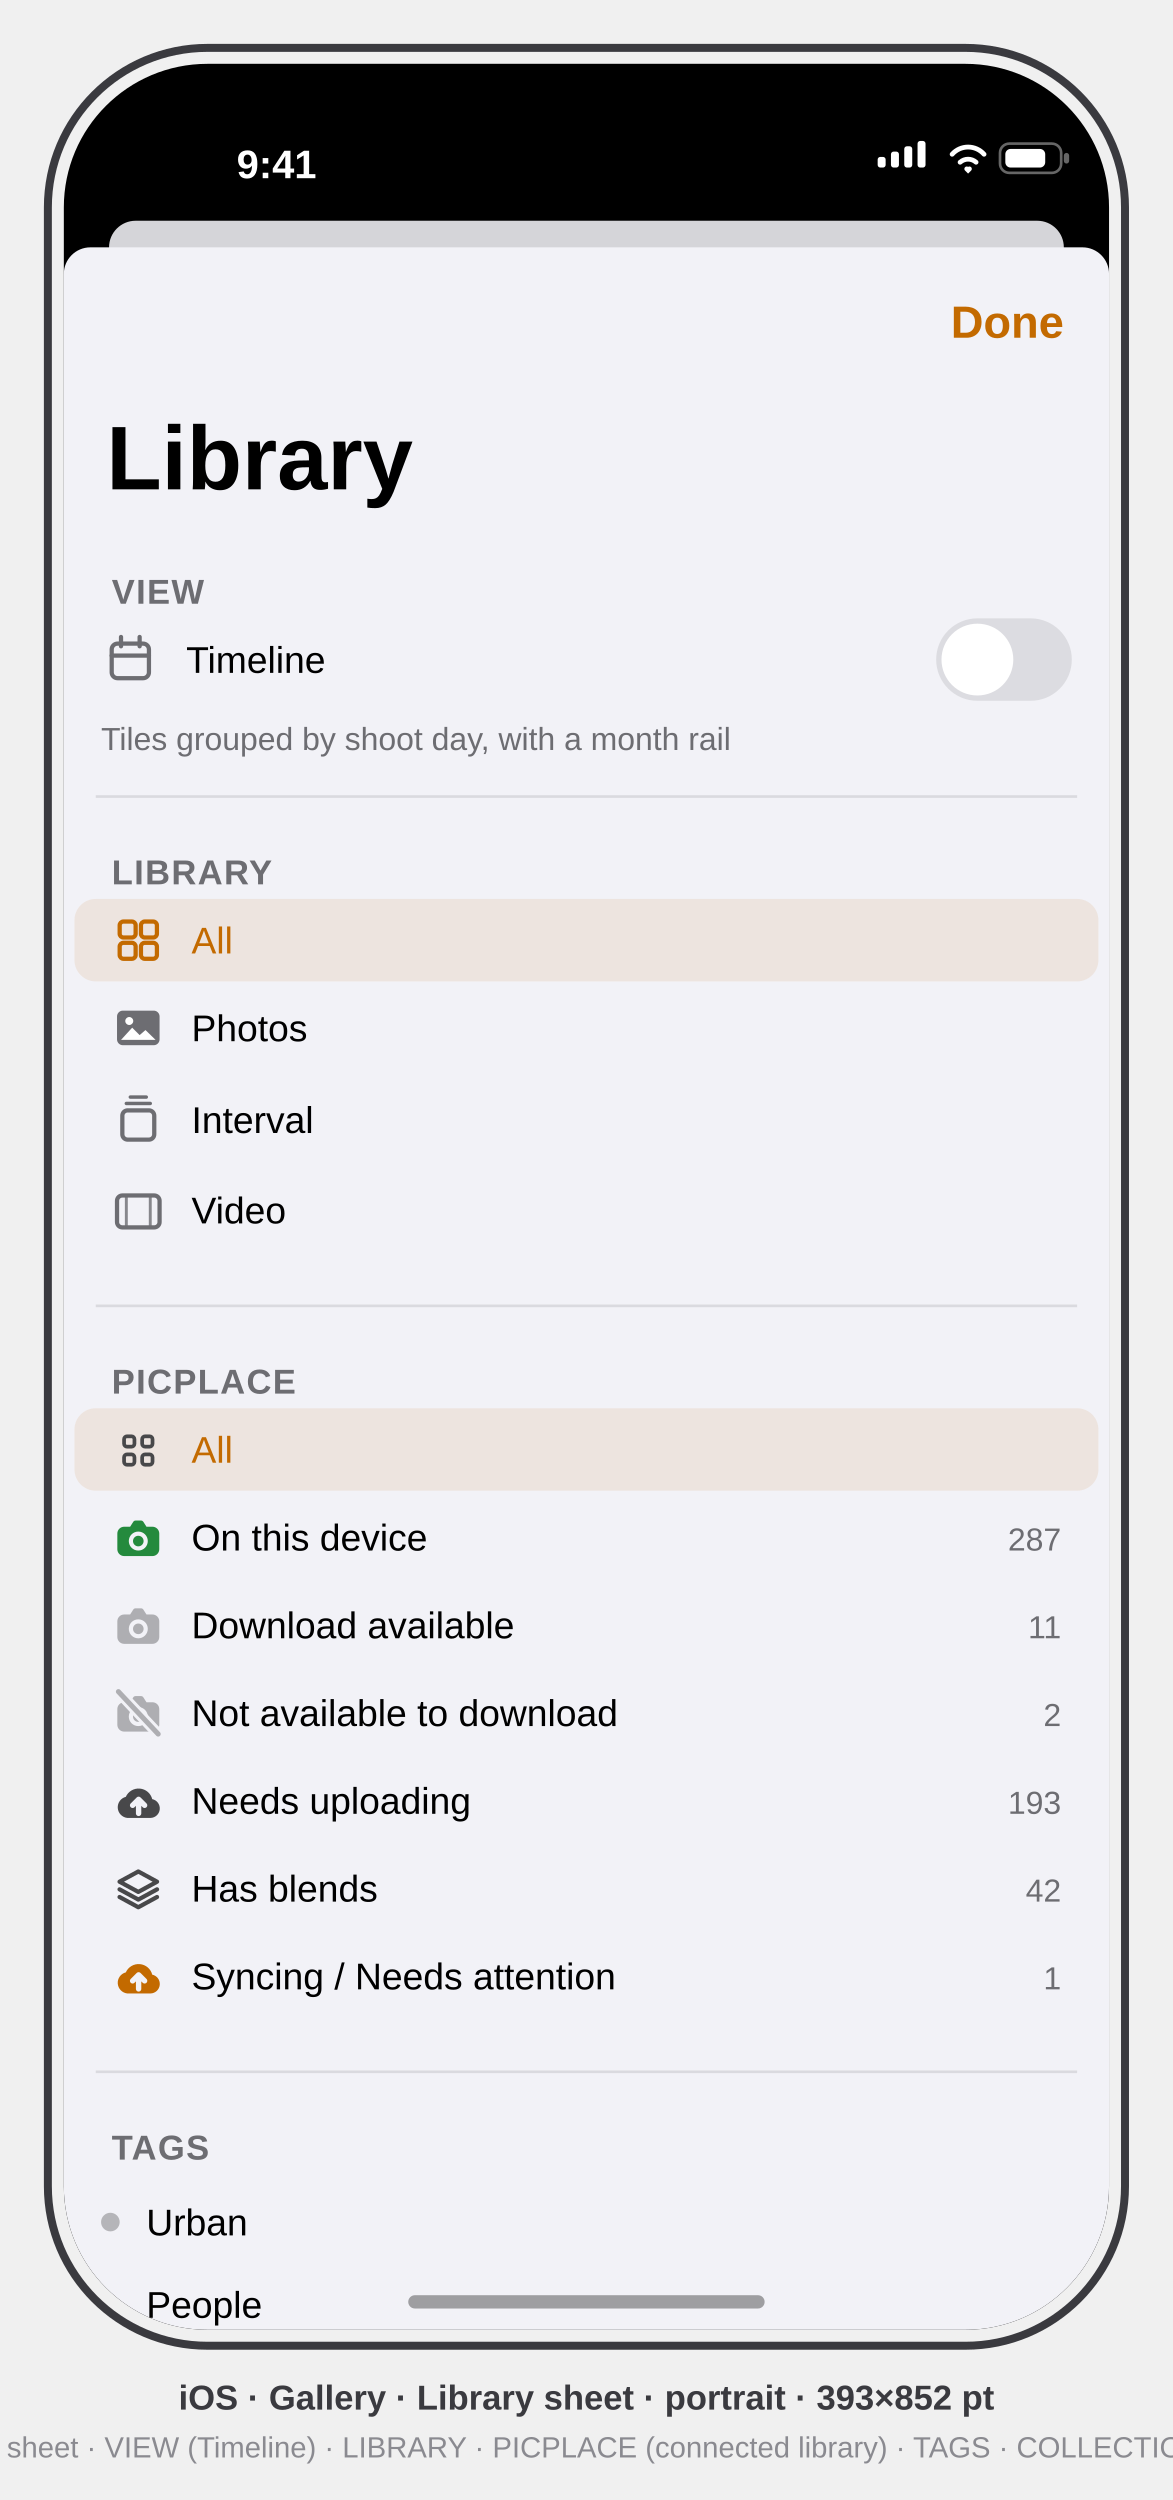
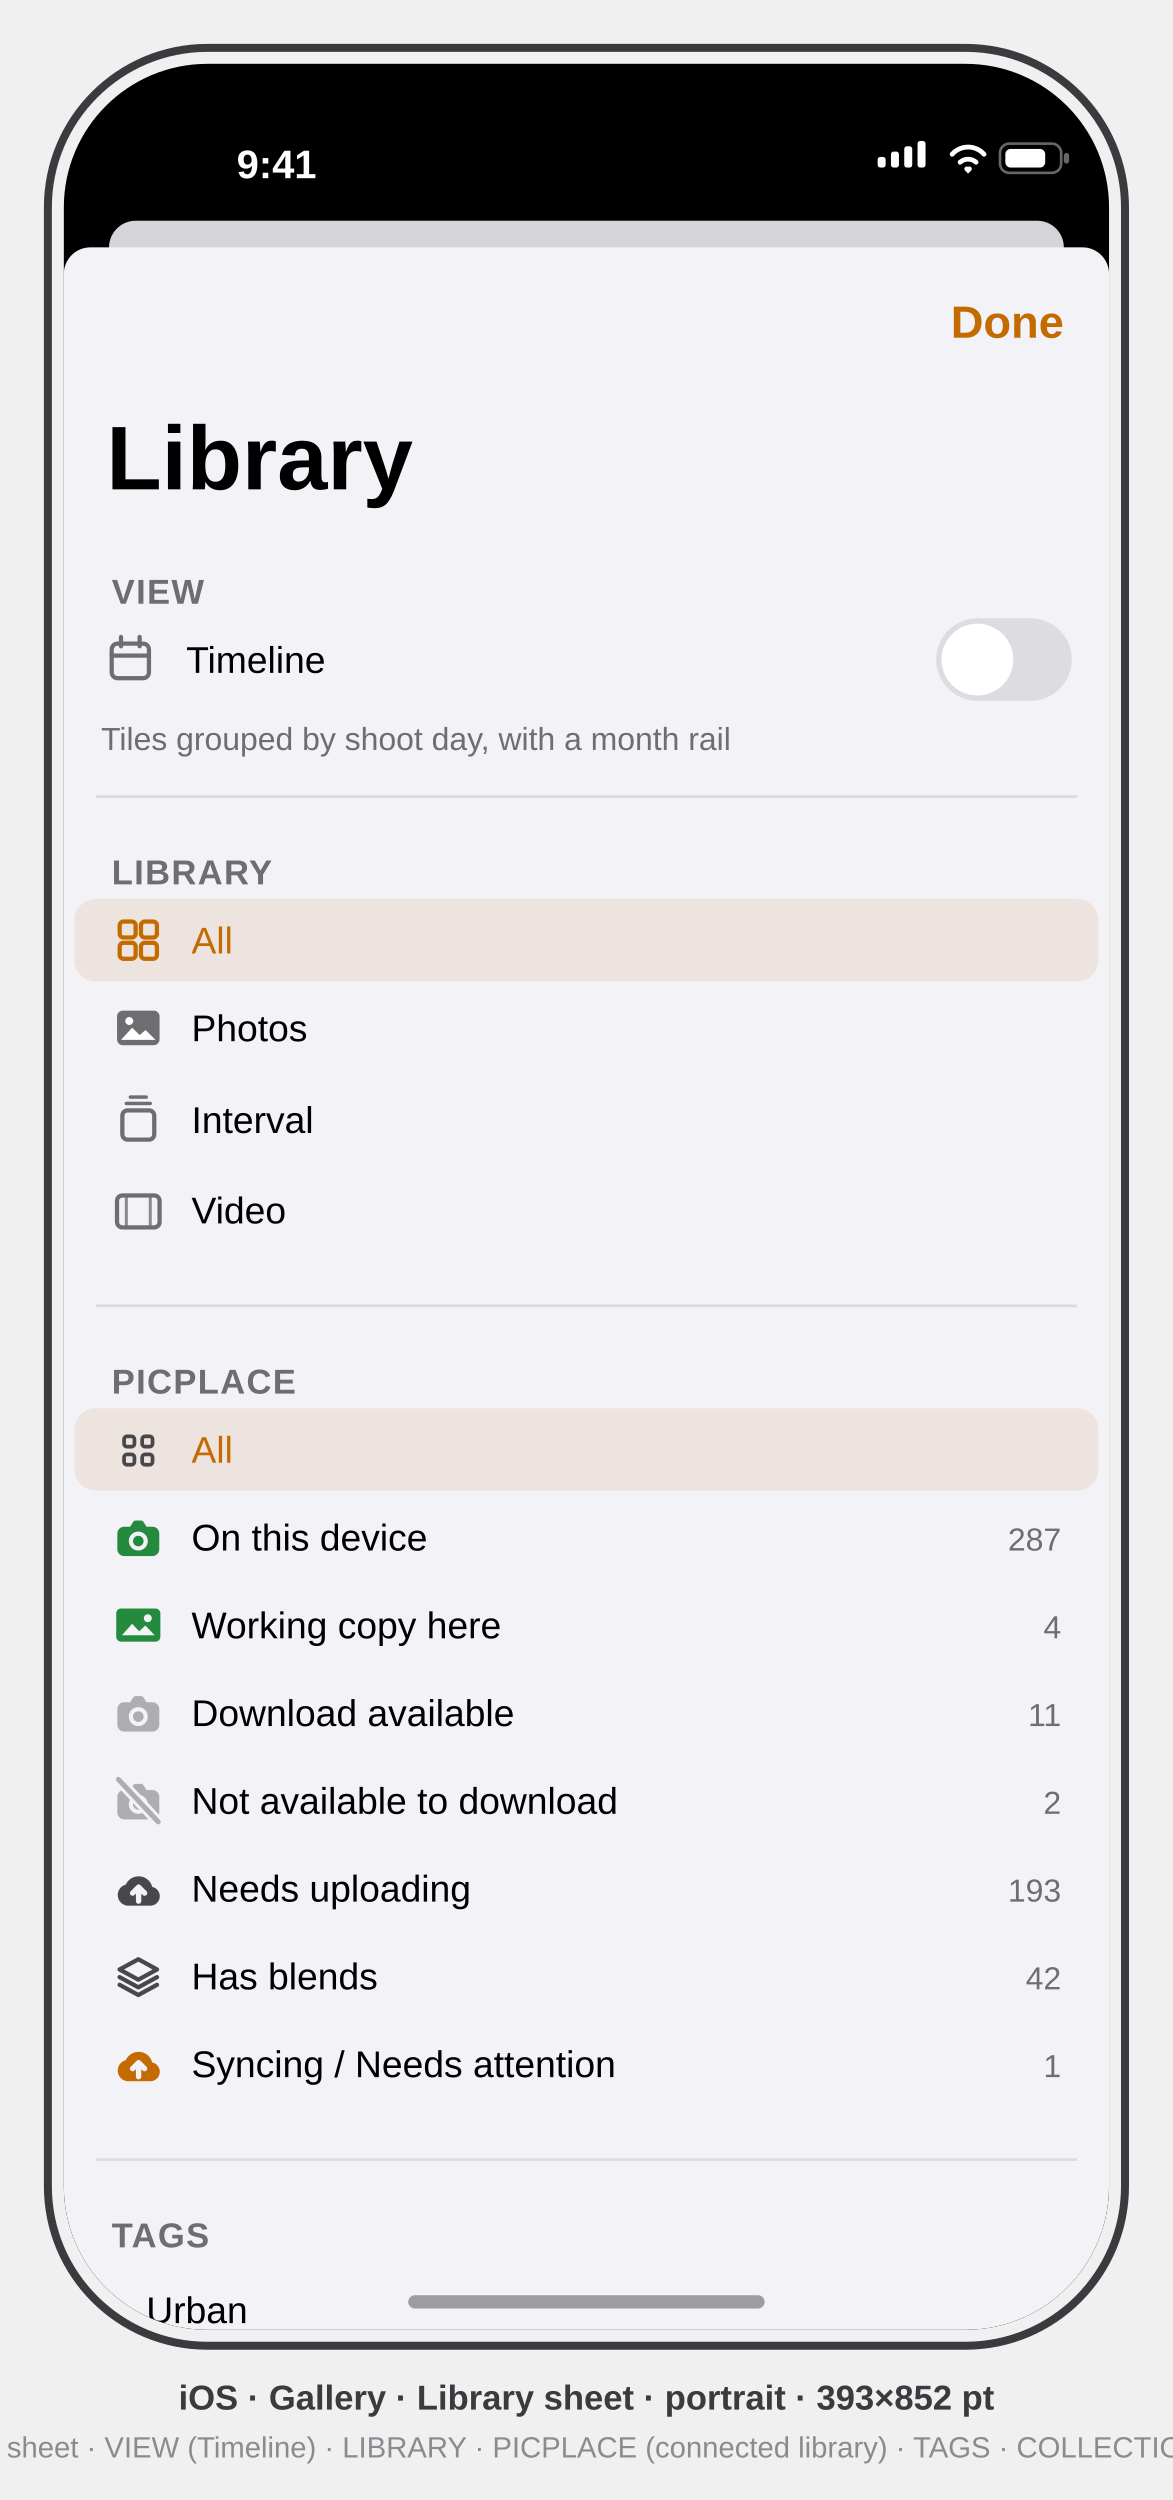
<svg xmlns="http://www.w3.org/2000/svg" viewBox="0 0 441 940" font-family="-apple-system, BlinkMacSystemFont, 'SF Pro Text', 'Helvetica Neue', Arial, sans-serif">
  <defs>
    <clipPath id="screen">
      <rect x="24" y="24" width="393" height="852" rx="54" />
    </clipPath>
    <clipPath id="sheet">
      <rect x="0" y="69" width="393" height="783" rx="10" />
    </clipPath>
  </defs>
  <style>text{font-family:inherit}.sb{font-weight:600}.b{font-weight:700}.m{font-weight:500}.sec{fill:#6D6D72}</style>
  <rect x="18" y="18" width="405" height="864" rx="60" fill="none" stroke="#3A3A3F" stroke-width="3" />
  <g clip-path="url(#screen)">
    <rect x="24" y="24" width="393" height="852" fill="#000" />
    <g transform="translate(24,24)">
      <g id="status-bar" fill="#FFF">
        <text x="80" y="43" font-size="15" class="sb" text-anchor="middle">9:41</text>
        <g id="signal">
          <rect x="306" y="35" width="3" height="4" rx="1" />
          <rect x="311" y="33" width="3" height="6" rx="1" />
          <rect x="316" y="31" width="3" height="8" rx="1" />
          <rect x="321" y="29" width="3" height="10" rx="1" />
        </g>
        <path id="wifi" d="M334 34 a8 8 0 0 1 12 0 M337 37 a4.5 4.5 0 0 1 6 0 M339.5 39.5 l0.5 0.5 0.5 -0.5" stroke="#FFF" stroke-width="1.8" fill="none" stroke-linecap="round" />
        <g id="battery">
          <rect x="352" y="30" width="23" height="11" rx="3.5" fill="none" stroke="#FFF" stroke-opacity="0.4" />
          <rect x="376" y="33.5" width="2" height="4" rx="1" fill="#FFF" fill-opacity="0.4" />
          <rect x="354" y="32" width="15" height="7" rx="2" />
        </g>
      </g>
      <rect x="17" y="59" width="359" height="30" rx="10" fill="#D5D5D9" />
      <g id="library-sheet" clip-path="url(#sheet)">
        <rect x="0" y="69" width="393" height="783" fill="#F2F2F7" />
        <text x="376" y="103" font-size="17" class="sb" fill="#C36A00" text-anchor="end">Done</text>
        <text x="16" y="160" font-size="34" class="b" fill="#000">Library</text>
        <g id="section-view">
          <text x="18" y="203" font-size="13" class="sb sec" letter-spacing="0.5">VIEW</text>
          <g transform="translate(25,224)" fill="none" stroke="#6D6D72" stroke-width="1.6" stroke-linecap="round" data-symbol="calendar">
            <rect x="-7" y="-6" width="14" height="13" rx="2.2" />
            <path d="M-7 -1.5 h14 M-3.5 -8.5 v3.5 M3.5 -8.5 v3.5" />
          </g>
          <text x="46" y="229" font-size="14" fill="#000">Timeline</text>
          <rect x="328" y="208.5" width="51" height="31" rx="15.5" fill="#000" fill-opacity="0.09" />
          <circle cx="343.5" cy="224" r="13.5" fill="#FFF" />
          <text x="14" y="258" font-size="12" class="sec">Tiles grouped by shoot day, with a month rail</text>
        </g>
        <line x1="12" y1="275.5" x2="381" y2="275.5" stroke="#000" stroke-opacity="0.10" />
        <g transform="translate(0,105.5)">
          <g id="section-library">
            <text x="18" y="203" font-size="13" class="sb sec" letter-spacing="0.5">LIBRARY</text>
            <g id="row-all">
              <rect x="4" y="208.5" width="385" height="31" rx="8" fill="#C36A00" fill-opacity="0.10" />
              <g transform="translate(28,224)" fill="none" stroke="#C36A00" stroke-width="1.6" data-symbol="square.grid.2x2">
                <rect x="-7" y="-7" width="6" height="6" rx="1.4" />
                <rect x="1" y="-7" width="6" height="6" rx="1.4" />
                <rect x="-7" y="1" width="6" height="6" rx="1.4" />
                <rect x="1" y="1" width="6" height="6" rx="1.4" />
              </g>
              <text x="48" y="229" font-size="14" fill="#C36A00">All</text>
            </g>
            <g id="row-photos">
              <g transform="translate(28,257)" data-symbol="photo">
                <rect x="-8" y="-6.5" width="16" height="13" rx="2.2" fill="#6D6D72" />
                <path d="M-6.5 4.5 l4.2-4.6 2.8 2.8 2.2-1.9 3.8 3.7 Z" fill="#FFF" />
                <circle cx="-3.4" cy="-2.6" r="1.5" fill="#FFF" />
              </g>
              <text x="48" y="262" font-size="14" fill="#000">Photos</text>
            </g>
            <g id="row-interval">
              <g transform="translate(28,291)" fill="none" stroke="#6D6D72" stroke-width="1.6" data-symbol="square.stack">
                <rect x="-6" y="-3" width="12" height="11" rx="2" />
                <path d="M-4.5 -5.6 h9 M-3 -8 h6" stroke-width="1.3" stroke-linecap="round" />
              </g>
              <text x="48" y="296.5" font-size="14" fill="#000">Interval</text>
            </g>
            <g id="row-video">
              <g transform="translate(28,326)" fill="none" stroke="#6D6D72" stroke-width="1.6" data-symbol="film">
                <rect x="-8" y="-6" width="16" height="12" rx="2" />
                <path d="M-4.5 -6 v12 M4.5 -6 v12" stroke-width="1.1" opacity="0.8" />
              </g>
              <text x="48" y="330.5" font-size="14" fill="#000">Video</text>
            </g>
          </g>
          <line x1="12" y1="361.5" x2="381" y2="361.5" stroke="#000" stroke-opacity="0.10" />
          <g id="section-picplace">
            <text x="18" y="394.5" font-size="13" class="sb sec" letter-spacing="0.5">PICPLACE</text>
            <g id="row-pp-all">
              <rect x="4" y="400" width="385" height="31" rx="8" fill="#C36A00" fill-opacity="0.10" />
              <g transform="translate(28,415.9)" fill="none" stroke="#48484A" stroke-width="1.4" data-symbol="square.grid.2x2">
                <rect x="-5.35" y="-5.35" width="3.9" height="3.9" rx="1.1" />
                <rect x="1.45" y="-5.35" width="3.9" height="3.9" rx="1.1" />
                <rect x="-5.35" y="1.45" width="3.9" height="3.9" rx="1.1" />
                <rect x="1.45" y="1.45" width="3.9" height="3.9" rx="1.1" />
              </g>
              <text x="48" y="420.5" font-size="14" fill="#C36A00">All</text>
            </g>
            <g id="row-pp-on-device">
              <g transform="translate(18.04,438.57) scale(0.83)" data-symbol="camera.fill">
                <path fill="#248A3D" fill-rule="evenodd" d="M5.6 7.2H8.3L9.7 5Q10.1 4.4 10.8 4.4H13.2Q13.9 4.4 14.3 5L15.7 7.2H18.4A3.1 3.1 0 0 1 21.5 10.3V17.4A3.1 3.1 0 0 1 18.4 20.5H5.6A3.1 3.1 0 0 1 2.5 17.4V10.3A3.1 3.1 0 0 1 5.6 7.2ZM7.7 13.7a4.3 4.3 0 1 0 8.6 0a4.3 4.3 0 1 0 -8.6 0ZM9.6 13.7a2.4 2.4 0 1 0 4.8 0a2.4 2.4 0 1 0 -4.8 0Z" />
              </g>
              <text x="48" y="453.5" font-size="14" fill="#000">On this device</text>
              <text x="375" y="453.5" font-size="12" class="sec" text-anchor="end" style="font-variant-numeric:tabular-nums">287</text>
            </g>
+             <g id="row-pp-working-copy">
+               <g transform="translate(18.04,471.57) scale(0.83)" data-symbol="photo.fill">
+                 <mask id="ls-knock-picture" maskUnits="userSpaceOnUse" x="0" y="0" width="24" height="24">
+                   <rect width="24" height="24" fill="#FFFFFF" />
+                   <path d="M4.6 16.6L9.2 11.4L12.4 14.8L15.2 12.2L19.4 16.6Z" fill="#000000" />
+                   <circle cx="16.3" cy="8.9" r="1.8" fill="#000000" />
+                 </mask>
+                 <path d="M4.2 4.5H19.8A2.2 2.2 0 0 1 22 6.7V17.3A2.2 2.2 0 0 1 19.8 19.5H4.2A2.2 2.2 0 0 1 2 17.3V6.7A2.2 2.2 0 0 1 4.2 4.5Z" fill="#248A3D" mask="url(#ls-knock-picture)" />
+               </g>
+               <text x="48" y="486.5" font-size="14" fill="#000">Working copy here</text>
+               <text x="375" y="486.5" font-size="12" class="sec" text-anchor="end" style="font-variant-numeric:tabular-nums">4</text>
+             </g>
            <g id="row-pp-download-available">
-               <g transform="translate(18.04,471.57) scale(0.83)" data-symbol="camera.fill">
+               <g transform="translate(18.04,504.57) scale(0.83)" data-symbol="camera.fill">
                <path fill="#AEAEB2" fill-rule="evenodd" d="M5.6 7.2H8.3L9.7 5Q10.1 4.4 10.8 4.4H13.2Q13.9 4.4 14.3 5L15.7 7.2H18.4A3.1 3.1 0 0 1 21.5 10.3V17.4A3.1 3.1 0 0 1 18.4 20.5H5.6A3.1 3.1 0 0 1 2.5 17.4V10.3A3.1 3.1 0 0 1 5.6 7.2ZM7.7 13.7a4.3 4.3 0 1 0 8.6 0a4.3 4.3 0 1 0 -8.6 0ZM9.6 13.7a2.4 2.4 0 1 0 4.8 0a2.4 2.4 0 1 0 -4.8 0Z" />
              </g>
-               <text x="48" y="486.5" font-size="14" fill="#000">Download available</text>
-               <text x="375" y="486.5" font-size="12" class="sec" text-anchor="end" style="font-variant-numeric:tabular-nums">11</text>
+               <text x="48" y="519.5" font-size="14" fill="#000">Download available</text>
+               <text x="375" y="519.5" font-size="12" class="sec" text-anchor="end" style="font-variant-numeric:tabular-nums">11</text>
            </g>
            <g id="row-pp-not-available">
-               <g transform="translate(18.04,504.57) scale(0.83)" data-symbol="camera.fill + a slash knocked through (no SF camera.slash)">
+               <g transform="translate(18.04,537.57) scale(0.83)" data-symbol="camera.fill + a slash knocked through (no SF camera.slash)">
                <path fill="#AEAEB2" fill-rule="evenodd" d="M5.6 7.2H8.3L9.7 5Q10.1 4.4 10.8 4.4H13.2Q13.9 4.4 14.3 5L15.7 7.2H18.4A3.1 3.1 0 0 1 21.5 10.3V17.4A3.1 3.1 0 0 1 18.4 20.5H5.6A3.1 3.1 0 0 1 2.5 17.4V10.3A3.1 3.1 0 0 1 5.6 7.2ZM7.7 13.7a4.3 4.3 0 1 0 8.6 0a4.3 4.3 0 1 0 -8.6 0ZM9.6 13.7a2.4 2.4 0 1 0 4.8 0a2.4 2.4 0 1 0 -4.8 0Z" />
                <path d="M3 2.4L21 21.6" stroke="#F2F2F7" stroke-width="5" stroke-linecap="round" />
                <path d="M3 2.4L21 21.6" stroke="#AEAEB2" stroke-width="2.3" stroke-linecap="round" />
              </g>
-               <text x="48" y="519.5" font-size="14" fill="#000">Not available to download</text>
-               <text x="375" y="519.5" font-size="12" class="sec" text-anchor="end" style="font-variant-numeric:tabular-nums">2</text>
+               <text x="48" y="552.5" font-size="14" fill="#000">Not available to download</text>
+               <text x="375" y="552.5" font-size="12" class="sec" text-anchor="end" style="font-variant-numeric:tabular-nums">2</text>
            </g>
            <g id="row-pp-needs-uploading">
-               <g transform="translate(18.79,538.89) scale(0.777)" data-symbol="icloud.and.arrow.up.fill">
+               <g transform="translate(18.79,571.89) scale(0.777)" data-symbol="icloud.and.arrow.up.fill">
                <path d="M6.5 19.5H17.8A4.6 4.6 0 0 0 18.6 10.4A6.8 6.8 0 0 0 5.8 9.3A5.2 5.2 0 0 0 6.5 19.5Z" fill="#48484A" />
                <path d="M12 17.3V10.7M9.1 13.4L12 10.5L14.9 13.4" fill="none" stroke="#F2F2F7" stroke-width="2.6" stroke-linecap="round" stroke-linejoin="round" />
              </g>
-               <text x="48" y="552.5" font-size="14" fill="#000">Needs uploading</text>
-               <text x="375" y="552.5" font-size="12" class="sec" text-anchor="end" style="font-variant-numeric:tabular-nums">193</text>
+               <text x="48" y="585.5" font-size="14" fill="#000">Needs uploading</text>
+               <text x="375" y="585.5" font-size="12" class="sec" text-anchor="end" style="font-variant-numeric:tabular-nums">193</text>
            </g>
            <g id="row-pp-has-blends">
-               <g transform="translate(18.4,571.62) scale(0.8)" fill="none" stroke="#48484A" stroke-width="2" stroke-linejoin="round" stroke-linecap="round" data-symbol="square.3.layers.3d">
+               <g transform="translate(18.4,604.62) scale(0.8)" fill="none" stroke="#48484A" stroke-width="2" stroke-linejoin="round" stroke-linecap="round" data-symbol="square.3.layers.3d">
                <path d="M12 3.2L20.8 8L12 12.8L3.2 8Z" />
                <path d="M3.2 11.6L12 16.4L20.8 11.6" />
                <path d="M3.2 15.2L12 20L20.8 15.2" />
              </g>
-               <text x="48" y="585.5" font-size="14" fill="#000">Has blends</text>
-               <text x="375" y="585.5" font-size="12" class="sec" text-anchor="end" style="font-variant-numeric:tabular-nums">42</text>
+               <text x="48" y="618.5" font-size="14" fill="#000">Has blends</text>
+               <text x="375" y="618.5" font-size="12" class="sec" text-anchor="end" style="font-variant-numeric:tabular-nums">42</text>
            </g>
            <g id="row-pp-attention">
-               <g transform="translate(18.79,604.89) scale(0.777)" data-symbol="icloud.and.arrow.up.fill">
+               <g transform="translate(18.79,637.89) scale(0.777)" data-symbol="icloud.and.arrow.up.fill">
                <path d="M6.5 19.5H17.8A4.6 4.6 0 0 0 18.6 10.4A6.8 6.8 0 0 0 5.8 9.3A5.2 5.2 0 0 0 6.5 19.5Z" fill="#C36A00" />
                <path d="M12 17.3V10.7M9.1 13.4L12 10.5L14.9 13.4" fill="none" stroke="#F2F2F7" stroke-width="2.6" stroke-linecap="round" stroke-linejoin="round" />
              </g>
-               <text x="48" y="618.5" font-size="14" fill="#000">Syncing / Needs attention</text>
-               <text x="375" y="618.5" font-size="12" class="sec" text-anchor="end" style="font-variant-numeric:tabular-nums">1</text>
-             </g>
-           </g>
-           <line x1="12" y1="649.5" x2="381" y2="649.5" stroke="#000" stroke-opacity="0.10" />
-           <g transform="translate(0,288)">
+               <text x="48" y="651.5" font-size="14" fill="#000">Syncing / Needs attention</text>
+               <text x="375" y="651.5" font-size="12" class="sec" text-anchor="end" style="font-variant-numeric:tabular-nums">1</text>
+             </g>
+           </g>
+           <line x1="12" y1="682.5" x2="381" y2="682.5" stroke="#000" stroke-opacity="0.10" />
+           <g transform="translate(0,321)">
            <g id="section-tags">
              <text x="18" y="394.5" font-size="13" class="sb sec" letter-spacing="0.5">TAGS</text>
              <g id="row-tag-urban">
                <circle cx="17.5" cy="418" r="3.5" fill="#000" fill-opacity="0.25" />
                <text x="31" y="423" font-size="14" fill="#000">Urban</text>
              </g>
              <g id="row-tag-people">
                <circle cx="17.5" cy="449" r="3.5" fill="#000" fill-opacity="0.25" />
                <text x="31" y="454" font-size="14" fill="#000">People</text>
              </g>
              <g id="row-tag-vehicles">
                <circle cx="17.5" cy="480" r="3.5" fill="#000" fill-opacity="0.25" />
                <text x="31" y="485" font-size="14" fill="#000">Vehicles</text>
              </g>
            </g>
            <line x1="12" y1="514.5" x2="381" y2="514.5" stroke="#000" stroke-opacity="0.10" />
            <g id="section-collections">
              <text x="18" y="547.5" font-size="13" class="sb sec" letter-spacing="0.5">COLLECTIONS</text>
              <g id="row-all-collections">
                <g transform="translate(28,568.5)" fill="none" stroke="#6D6D72" stroke-width="1.6" data-symbol="rectangle.stack">
                  <rect x="-7" y="-3" width="14" height="11" rx="2" />
                  <path d="M-5.5 -5.6 h11 M-4 -8 h8" stroke-width="1.3" stroke-linecap="round" />
                </g>
                <text x="48" y="574.5" font-size="14" fill="#000">All Collections</text>
              </g>
            </g>
            <line x1="12" y1="606" x2="381" y2="606" stroke="#000" stroke-opacity="0.10" />
            <g id="section-shapes">
              <text x="18" y="638.5" font-size="13" class="sb sec" letter-spacing="0.5">SHAPES</text>
              <g id="row-shape-ellipse">
                <g transform="translate(28,659.5)" fill="none" stroke="#6D6D72" stroke-width="1.6" data-symbol="oval">
                  <ellipse cx="0" cy="0" rx="8.5" ry="6" />
                </g>
                <text x="48" y="664" font-size="14" fill="#000">Ellipse</text>
              </g>
              <g id="row-shape-rectangle">
                <g transform="translate(28,692.5)" fill="none" stroke="#6D6D72" stroke-width="1.6" data-symbol="rectangle">
                  <rect x="-8" y="-6" width="16" height="12" rx="2" />
                </g>
                <text x="48" y="697" font-size="14" fill="#000">Rectangle</text>
              </g>
              <g id="row-shape-square">
                <g transform="translate(28,725.5)" fill="none" stroke="#6D6D72" stroke-width="1.6" data-symbol="square">
                  <rect x="-6.25" y="-6.25" width="12.5" height="12.5" rx="2" />
                </g>
                <text x="48" y="730" font-size="14" fill="#000">Square</text>
              </g>
              <g id="row-shape-none">
                <g transform="translate(28,759.5)" fill="none" stroke="#6D6D72" stroke-width="1.6" data-symbol="circle.slash">
                  <circle cx="0" cy="0" r="7" />
                  <path d="M-5 -5 L5 5" />
                </g>
                <text x="48" y="764" font-size="14" fill="#000">No Shapes</text>
              </g>
            </g>
          </g>
        </g>
      </g>
      <rect x="134.5" y="11" width="124" height="36" rx="18" fill="#000" />
      <rect x="129.5" y="839" width="134" height="5" rx="2.5" fill="#000" opacity="0.35" />
    </g>
  </g>
  <text x="220.5" y="906" text-anchor="middle" font-size="13" class="sb" fill="#3A3A3F">iOS · Gallery · Library sheet · portrait · 393×852 pt</text>
  <text x="220.5" y="924" text-anchor="middle" font-size="11" fill="#8A8A90">GallerySidebar sheet · VIEW (Timeline) · LIBRARY · PICPLACE (connected library) · TAGS · COLLECTIONS · SHAPES</text>
</svg>
